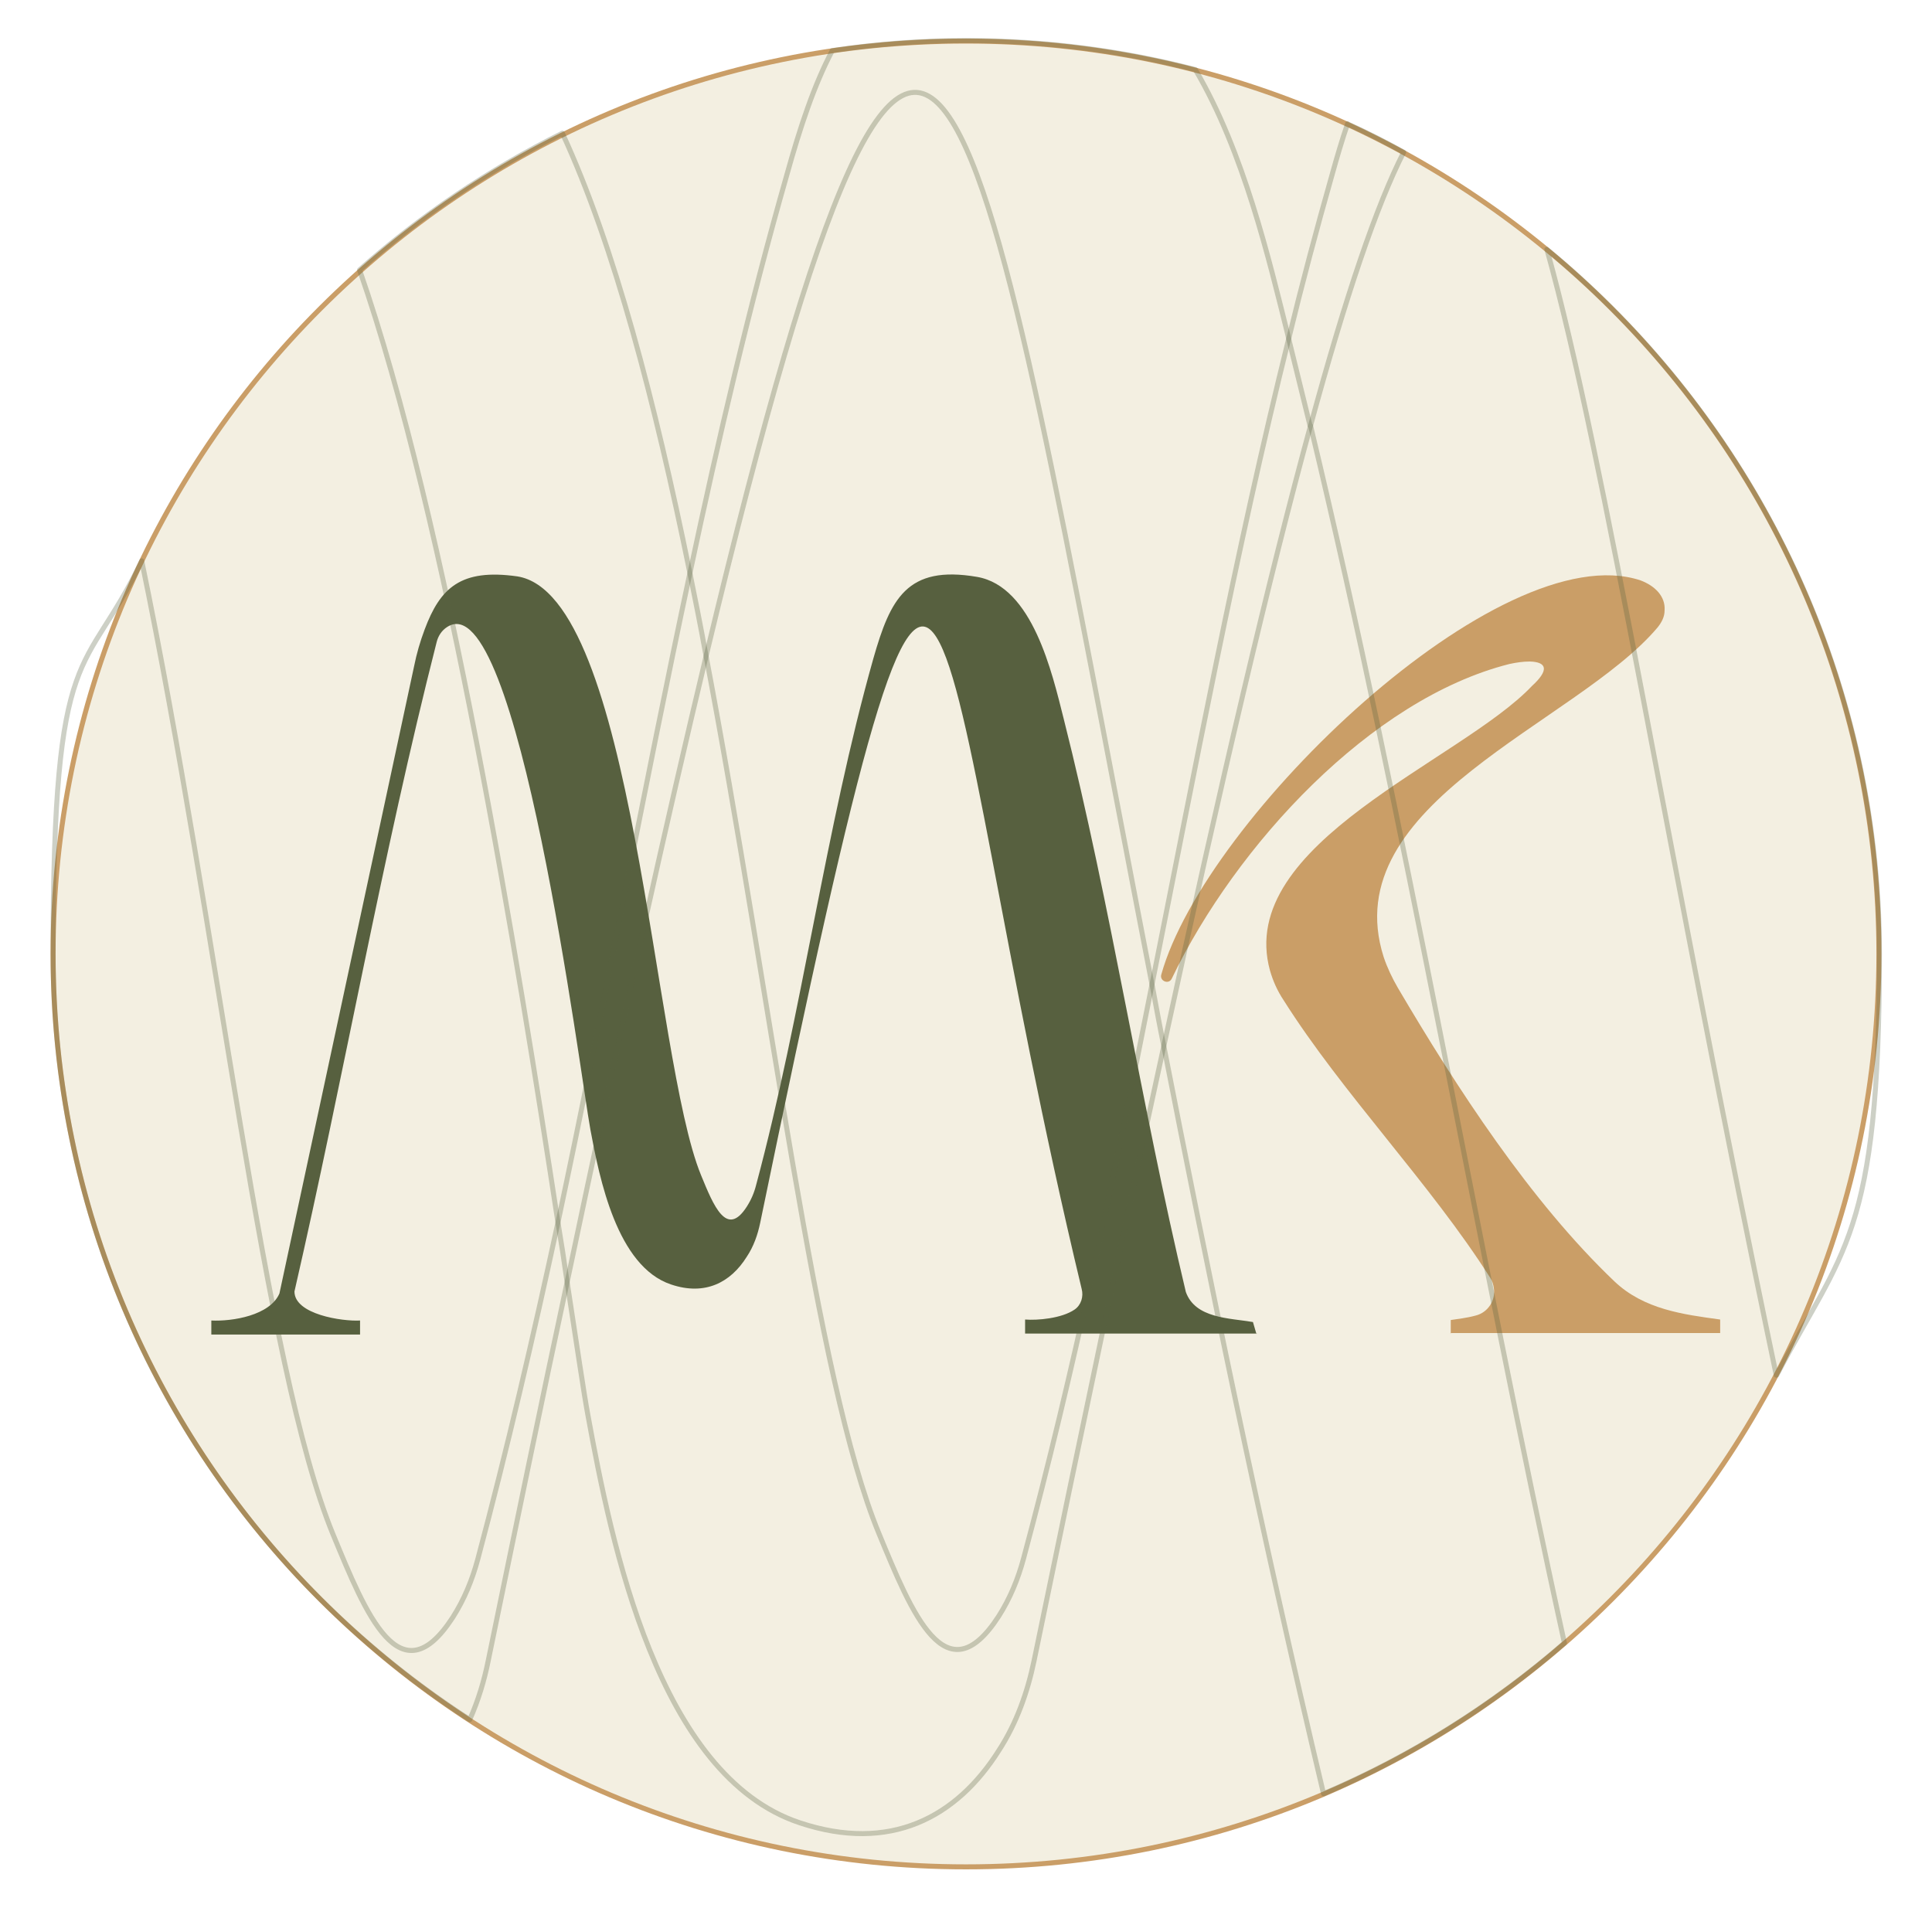
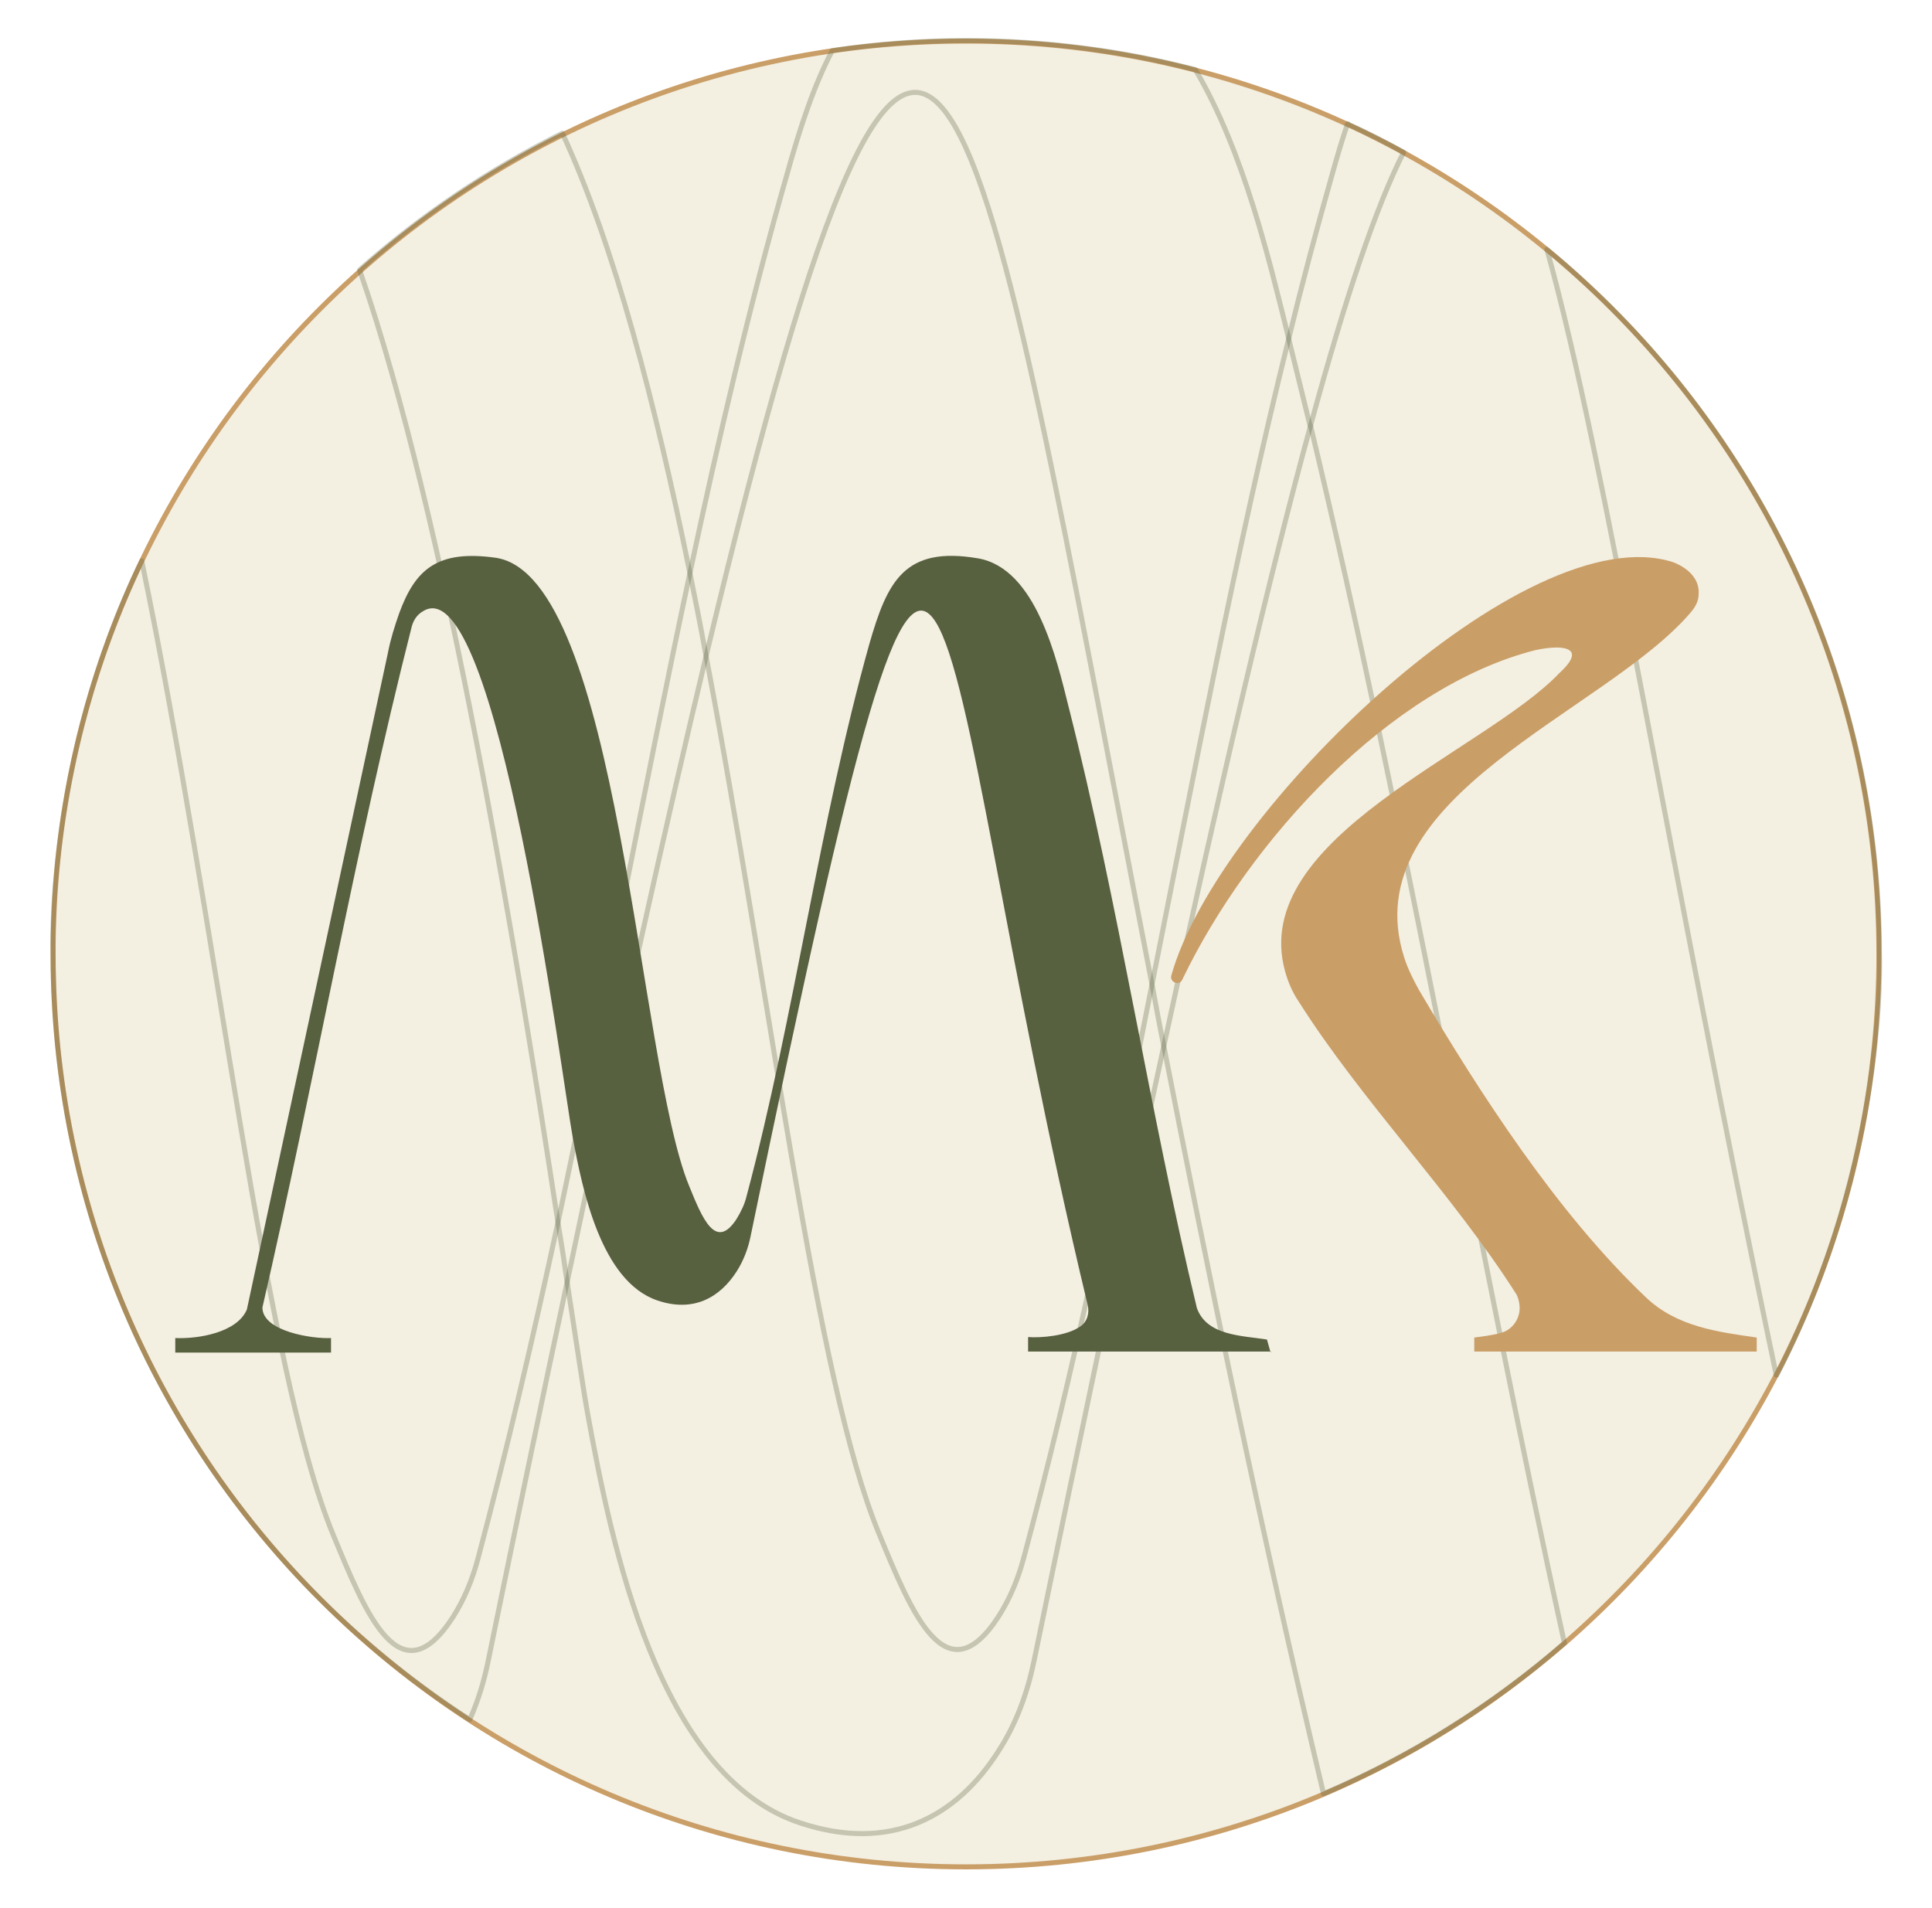
<svg xmlns="http://www.w3.org/2000/svg" id="Layer_1" version="1.1" viewBox="0 0 385.8 381">
  <defs>
    <style>
      .st0 {
        fill: none;
        stroke: #57603f;
        stroke-linecap: round;
        stroke-linejoin: round;
      }

      .st1 {
        fill: #ca9e67;
      }

      .st2 {
        opacity: .3;
      }

      .st3 {
        fill: #57603f;
      }

      .st4 {
        fill: #f3efe1;
        stroke: #ca9e67;
        stroke-miterlimit: 10;
      }
    </style>
  </defs>
  <circle class="st4" cx="192.9" cy="190.5" r="182.3" />
  <g>
-     <path class="st3" d="M251,266.3h-46.3v-2.8c2.4.2,7.3-.2,9.9-2,1.3-.9,1.8-2.6,1.4-4.1-32.1-133.6-23.8-209-64.2-13.2-.5,2.4-1.3,4.7-2.7,6.8-3.2,5.1-8.3,7.8-15.1,5.5-10.8-3.6-14.3-21.2-16.1-30.9-2-10.8-14.5-109.5-28.6-100.4-1.1.7-1.8,1.8-2.1,3-10.9,42.8-18.5,86.6-28.4,129.7,0,4.6,9.6,6,13.1,5.8v2.8h-29.7v-2.8c4.2.2,11.7-1,13.6-5.4l26.9-125.3c.5-2.5,1.2-4.9,2.1-7.3,3.1-8.3,7.2-12.2,18.5-10.6,23.4,3.7,27,96.1,36.7,119.6,2.5,6.1,5.1,12.5,9.1,6.3.9-1.4,1.5-2.8,1.9-4.4,9.2-34.3,13.8-71.1,23.4-105.1,3.4-11.9,6.7-18.7,20.7-16.3,11.1,1.9,15,19.2,17.3,28.3,9.5,37.6,15.4,76.8,24.4,114.5,1.9,5.3,8.7,5.2,13.4,6l.7,2.4h0Z" />
-     <path class="st1" d="M289.7,266.3v-2.7c1.3-.2,3.2-.4,5-.9,2.4-.6,4-3,3.6-5.5h0c-.1-.7-.3-1.4-.7-2-12-18.9-29.5-36.8-41.3-55.5-1.2-1.8-2.1-3.8-2.7-5.9-7-25.4,38.1-41.8,52.3-56.8,3.5-3.2,3-4.8-.4-4.9-1.4,0-2.7.2-4.1.5-27.7,7-54.6,36.2-67.4,62.8-.6,1.3-2.5.5-2.1-.8,8.7-31.2,67.6-88,95.7-78.7,2.9,1.1,5,3.2,4.8,6,0,1.3-.6,2.4-1.4,3.4-16.2,19.2-64.5,35-54.7,65.8.7,2.1,1.7,4.2,2.8,6.1,11.7,19.9,26.5,42.7,43.3,58.7,5.9,5.6,13.8,6.6,21.1,7.6v2.7s-53.9,0-53.9,0h0Z" />
+     <g class="st2">
+       <path class="st0" d="M269.2,24.8c3.8,1.7,7.5,3.6,11.1,5.6-5.4,10.6-11.5,28.5-18.6,54.6-8.2,30-17.8,70.8-29.3,123.9-7.7,35.3-16.3,76.1-25.9,122.7-1.3,6.3-3.5,12.5-7,17.9-8.5,13.5-21.8,20.5-39.8,14.5-28.3-9.4-37.6-55.7-42.3-81.4-.8-4.3-2.2-13.9-4.2-26.9-.5-3.6-1.1-7.5-1.8-11.7-7.9-51.8-22.2-140.2-39.6-190.1h0c12.2-10.8,25.8-20,40.5-27.3,10.4,22.5,18.5,53.7,25.4,87.5,1.1,5.4,2.2,10.9,3.2,16.4,13.2,69.4,21.9,145,34.6,175.7,6.6,16,13.4,32.8,23.9,16.6,2.3-3.6,3.9-7.5,5-11.6,10-37.2,17.9-75.5,25.5-113.9,8.7-43.5,16.9-87.2,27.4-129.5,2.7-11.1,5.6-22,8.7-32.9,1-3.6,2-7,3.1-10.2h.1Z" />
+       <path class="st0" d="M354.8,274.6h-.1c-21.4-101.9-34.1-182.9-45.8-224.8,40.5,33.4,66.4,84.1,66.4,140.7,0,0,1.8,40.9-20.5,84.1Z" />
+     </g>
+     <g class="st2">
+       <path class="st0" d="M28.3,112c15.3,74,24.4,160.9,38.2,194.4,6.6,16,13.4,32.8,23.9,16.6,2.3-3.6,3.9-7.5,5-11.6,5.9-22.1,11.1-44.5,16-67.2,9.2-43.1,17.2-86.9,26.4-129.9,5.7-26.8,11.9-53.4,19.3-79.3,2.7-9.7,5.5-18.1,9.1-24.9,8.7-1.3,17.7-2,26.7-2,15.8,0,31.2,2,45.8,5.8,9.7,16.4,14.8,38.3,18.4,52.7.1.4.2.9.3,1.3,1.4,5.7,2.8,11.4,4.2,17.1h.1c19.2,80,33,162.5,50.7,243.1-14.3,12.4-30.5,22.6-48.1,30.1-12.9-54.3-23.2-104.8-31.9-149.3-.8-3.9-1.5-7.7-2.2-11.5C194.6,13.9,187-61,141.1,130.6c-8,33.4-17.2,74.8-27.8,125.2-5,23.3-10.2,48.6-15.8,75.8-.8,4-2,8-3.7,11.8C43.6,311,10.6,254.6,10.6,190.5c0,0-1.7-38.4,17.7-78.5Z" />
+     </g>
  </g>
  <g>
-     <g class="st2">
-       <path class="st0" d="M269.2,24.8c3.8,1.7,7.5,3.6,11.1,5.6-5.4,10.6-11.5,28.5-18.6,54.6-8.2,30-17.8,70.8-29.3,123.9-7.7,35.3-16.3,76.1-25.9,122.7-1.3,6.3-3.5,12.5-7,17.9-8.5,13.5-21.8,20.5-39.8,14.5-28.3-9.4-37.6-55.7-42.3-81.4-.8-4.3-2.2-13.9-4.2-26.9-.5-3.6-1.1-7.5-1.8-11.7-7.9-51.8-22.2-140.2-39.6-190.1h0c12.2-10.8,25.8-20,40.5-27.3,10.4,22.5,18.5,53.7,25.4,87.5,1.1,5.4,2.2,10.9,3.2,16.4,13.2,69.4,21.9,145,34.6,175.7,6.6,16,13.4,32.8,23.9,16.6,2.3-3.6,3.9-7.5,5-11.6,10-37.2,17.9-75.5,25.5-113.9,8.7-43.5,16.9-87.2,27.4-129.5,2.7-11.1,5.6-22,8.7-32.9,1-3.6,2-7,3.1-10.2Z" />
-       <path class="st0" d="M354.7,274.6c-21.4-101.9-34.1-182.9-45.8-224.8,40.5,33.4,66.4,84.1,66.4,140.7s-7.4,59-20.5,84.1Z" />
-     </g>
-     <g class="st2">
-       <path class="st0" d="M261.7,85c19.2,80,33,162.5,50.7,243.1-14.3,12.4-30.5,22.6-48.1,30.1-12.9-54.3-23.2-104.8-31.9-149.3-.8-3.9-1.5-7.7-2.2-11.5C194.6,13.9,187-61,141.1,130.6c-8,33.4-17.2,74.8-27.8,125.2-5,23.3-10.2,48.6-15.8,75.8-.8,4-2,8-3.7,11.8C43.6,311,10.6,254.6,10.6,190.5s6.4-54.7,17.7-78.5c15.3,74,24.4,160.9,38.2,194.4,6.6,16,13.4,32.8,23.9,16.6,2.3-3.6,3.9-7.5,5-11.6,5.9-22.1,11.1-44.5,16-67.2,9.2-43.1,17.2-86.9,26.4-129.9,5.7-26.8,11.9-53.4,19.3-79.3,2.7-9.7,5.5-18.1,9.1-24.9,8.7-1.3,17.7-2,26.7-2,15.8,0,31.2,2,45.8,5.8,9.7,16.4,14.8,38.3,18.4,52.7.1.4.2.9.3,1.3,1.4,5.7,2.8,11.4,4.2,17.1Z" />
-     </g>
+     <path class="st3" d="M253.8,269.9h-48.5v-2.9c2.5.2,7.7-.2,10.4-2.1,1.4-.9,1.9-2.7,1.5-4.3-33.6-140-24.9-219.1-67.3-13.8-.5,2.5-1.4,4.9-2.8,7.1-3.4,5.3-8.7,8.2-15.8,5.8-11.3-3.8-15-22.2-16.9-32.4-2.1-11.3-15.2-114.8-30-105.2-1.2.7-1.9,1.9-2.2,3.1-11.4,44.9-19.4,90.8-29.8,135.9,0,4.8,10.1,6.3,13.7,6.1v2.9h-31.1v-2.9c4.4.2,12.3-1,14.3-5.7l28.2-131.3c.5-2.6,1.3-5.1,2.2-7.7,3.2-8.7,7.5-12.8,19.4-11.1,24.5,3.9,28.3,100.7,38.5,125.4,2.6,6.4,5.3,13.1,9.5,6.6.9-1.5,1.6-2.9,2-4.6,9.6-36,14.5-74.5,24.5-110.2,3.6-12.5,7-19.6,21.7-17.1,11.6,2,15.7,20.1,18.1,29.7,10,39.4,16.1,80.5,25.6,120,2,5.6,9.1,5.5,14,6.3l.7,2.5h.1Z" />
+     <path class="st1" d="M294.4,269.9v-2.8c1.4-.2,3.4-.4,5.2-.9,2.5-.6,4.2-3.1,3.8-5.8h0c-.1-.7-.3-1.5-.7-2.1-12.6-19.8-30.9-38.6-43.3-58.2-1.3-1.9-2.2-4-2.8-6.2-7.3-26.6,39.9-43.8,54.8-59.5,3.7-3.4,3.1-5-.4-5.1-1.5,0-2.8.2-4.3.5-29,7.3-57.2,37.9-70.6,65.8-.6,1.4-2.6.5-2.2-.8,9.1-32.7,70.9-92.2,100.3-82.5,3,1.2,5.2,3.4,5,6.3,0,1.4-.6,2.5-1.5,3.6-17,20.1-67.6,36.7-57.3,69,.7,2.2,1.8,4.4,2.9,6.4,12.3,20.9,27.8,44.8,45.4,61.5,6.2,5.9,14.5,6.9,22.1,8v2.8h-56.5.1Z" />
  </g>
</svg>
